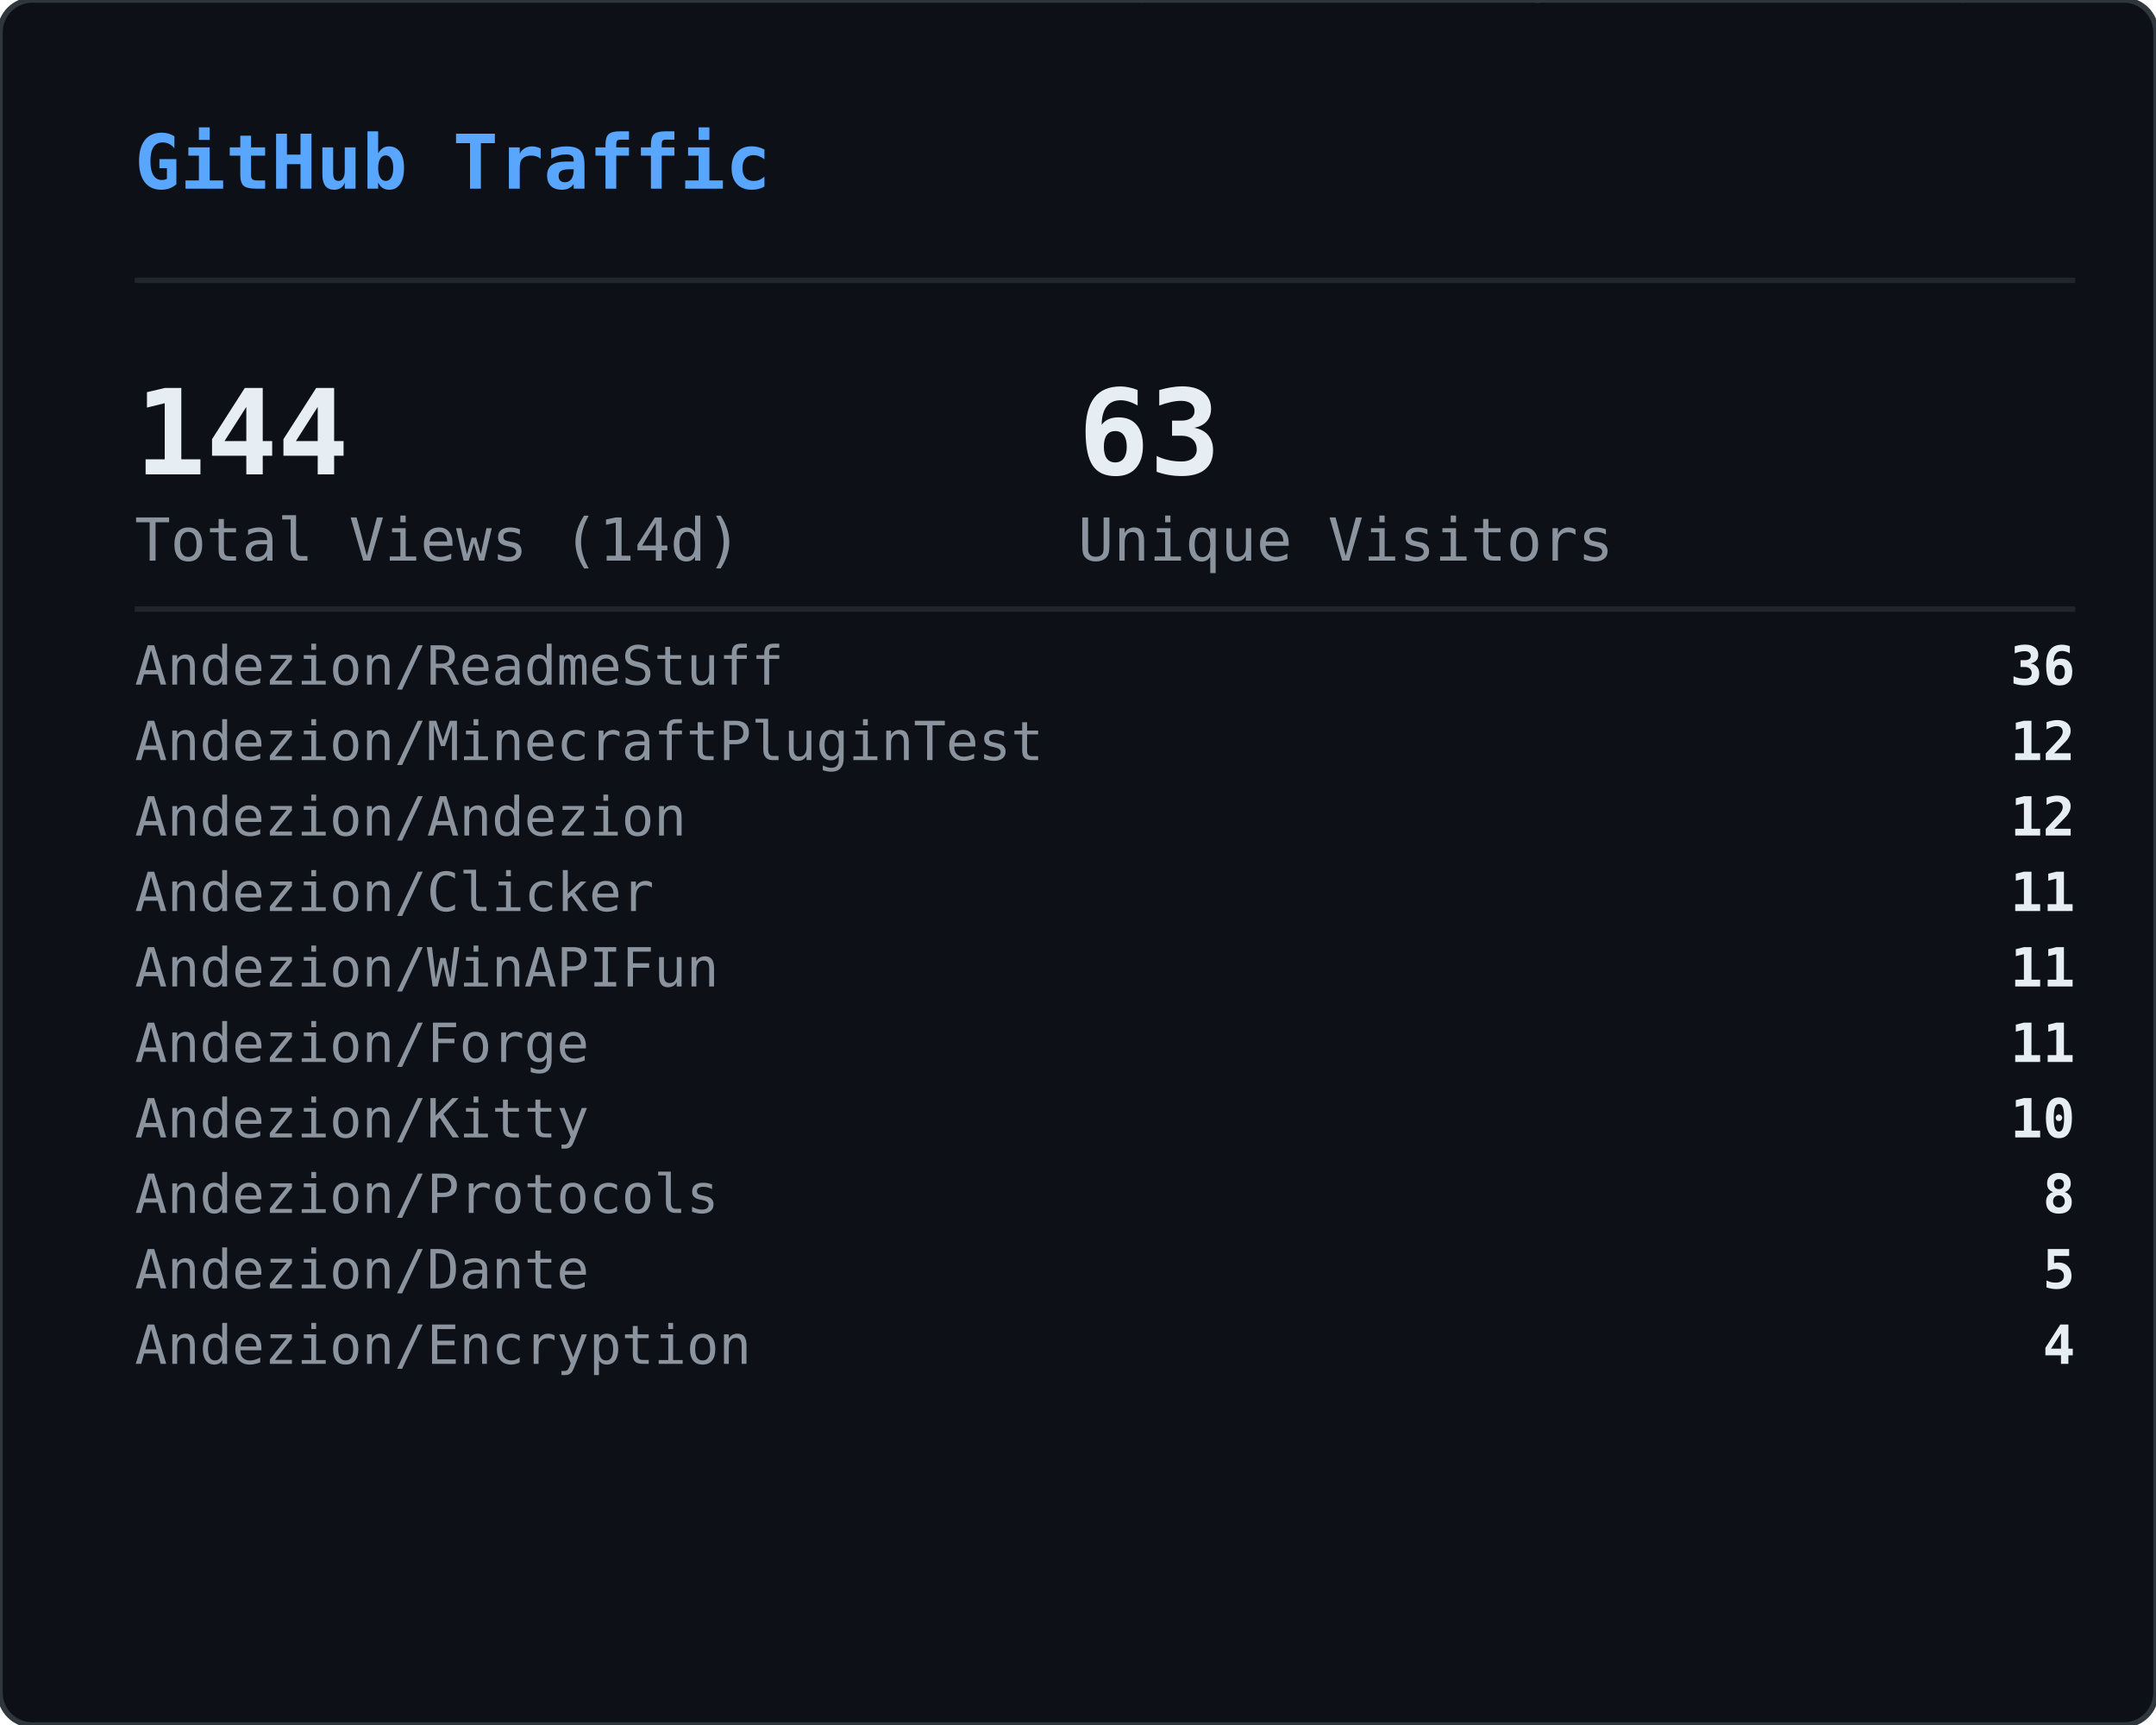
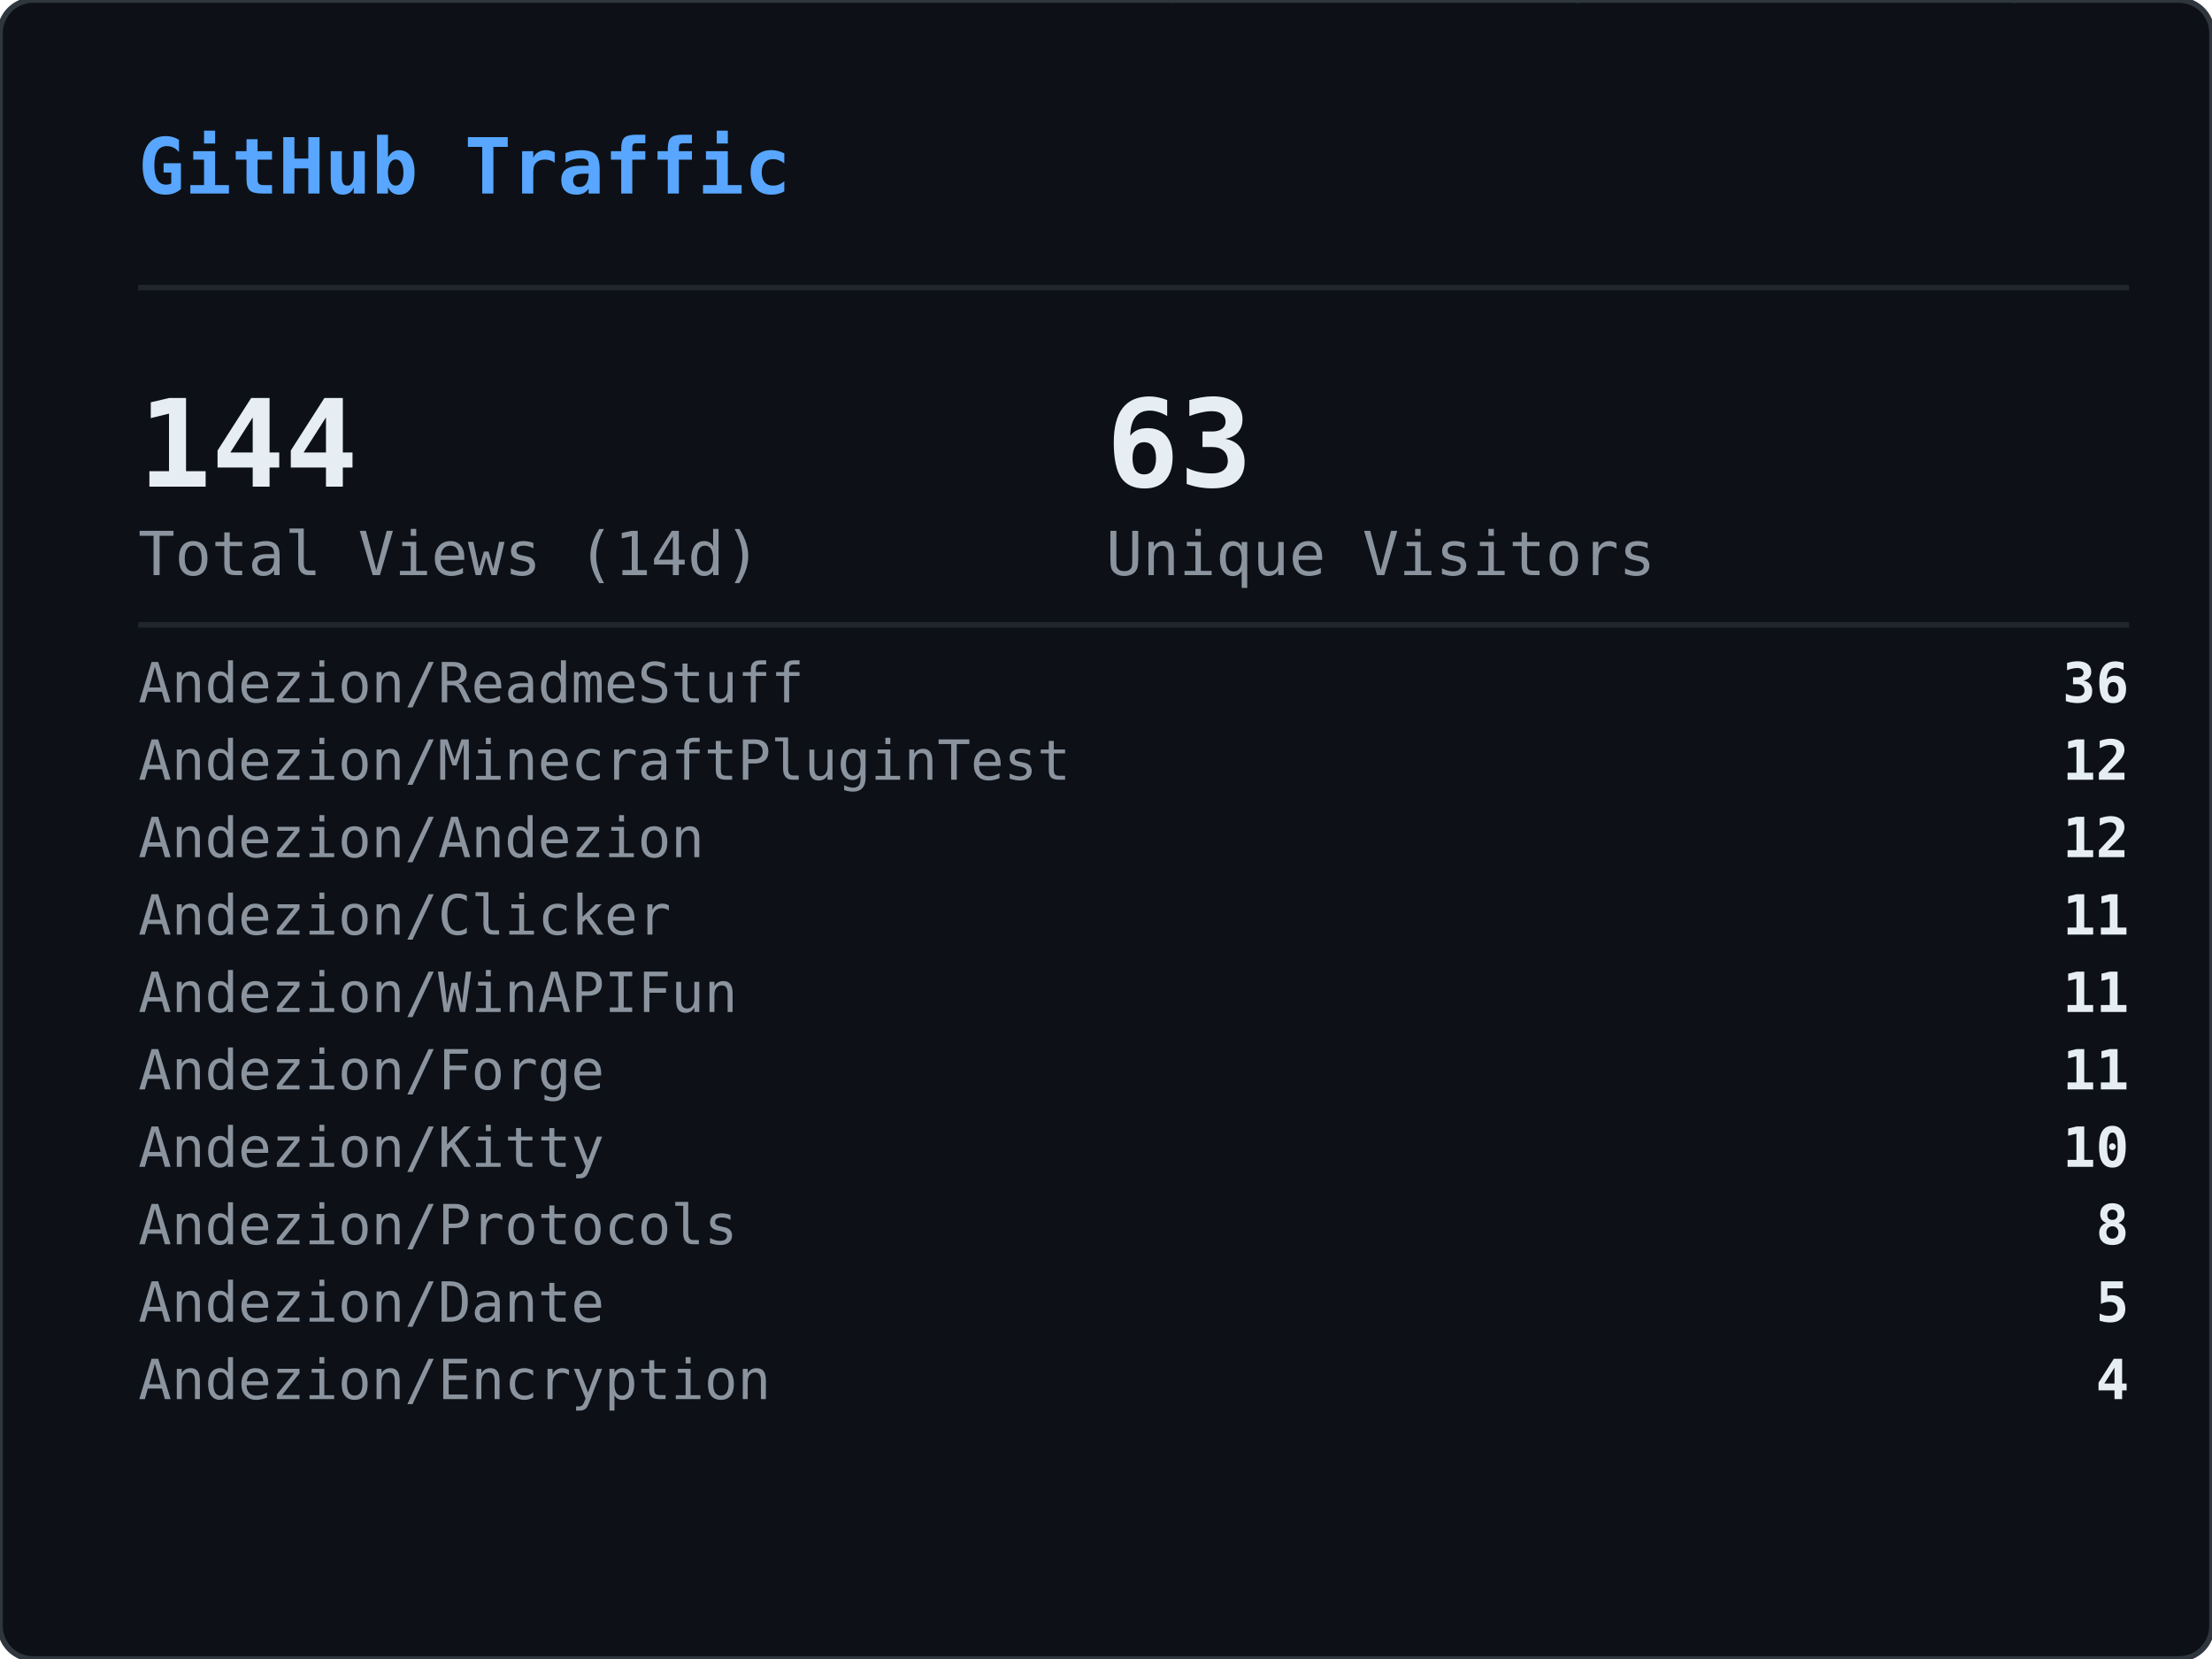
- <svg xmlns="http://www.w3.org/2000/svg" width="400" height="320" viewBox="0 0 400 320">
+ <svg xmlns="http://www.w3.org/2000/svg" width="400" height="300" viewBox="0 0 400 300">
  <defs>
    <clipPath id="gvs-clip">
-       <rect width="400" height="320" rx="6" />
+       <rect width="400" height="300" rx="6" />
    </clipPath>
  </defs>
-   <rect width="400" height="320" rx="6" fill="#0d1117" />
+   <rect width="400" height="300" rx="6" fill="#0d1117" />
  <g clip-path="url(#gvs-clip)">
    <g opacity="0.22">
-       <style>@keyframes gvs0{from{transform:translateY(-88px)}to{transform:translateY(334px)}}@keyframes gvs1{from{transform:translateY(-46px)}to{transform:translateY(334px)}}@keyframes gvs2{from{transform:translateY(-46px)}to{transform:translateY(334px)}}@keyframes gvs3{from{transform:translateY(-46px)}to{transform:translateY(334px)}}@keyframes gvs4{from{transform:translateY(-46px)}to{transform:translateY(334px)}}@keyframes gvs5{from{transform:translateY(-46px)}to{transform:translateY(334px)}}@keyframes gvs6{from{transform:translateY(-46px)}to{transform:translateY(334px)}}@keyframes gvs7{from{transform:translateY(-46px)}to{transform:translateY(334px)}}@keyframes gvs8{from{transform:translateY(-46px)}to{transform:translateY(334px)}}@keyframes gvs9{from{transform:translateY(-46px)}to{transform:translateY(334px)}}@keyframes gvs10{from{transform:translateY(-46px)}to{transform:translateY(334px)}}@keyframes gvs11{from{transform:translateY(-46px)}to{transform:translateY(334px)}}@keyframes gvs12{from{transform:translateY(-46px)}to{transform:translateY(334px)}}@keyframes gvs13{from{transform:translateY(-46px)}to{transform:translateY(334px)}}@keyframes gvs14{from{transform:translateY(-46px)}to{transform:translateY(334px)}}@keyframes gvs15{from{transform:translateY(-46px)}to{transform:translateY(334px)}}@keyframes gvs16{from{transform:translateY(-46px)}to{transform:translateY(334px)}}@keyframes gvs17{from{transform:translateY(-46px)}to{transform:translateY(334px)}}@keyframes gvs18{from{transform:translateY(-46px)}to{transform:translateY(334px)}}@keyframes gvs19{from{transform:translateY(-46px)}to{transform:translateY(334px)}}@keyframes gvs20{from{transform:translateY(-46px)}to{transform:translateY(334px)}}@keyframes gvs21{from{transform:translateY(-46px)}to{transform:translateY(334px)}}@keyframes gvs22{from{transform:translateY(-46px)}to{transform:translateY(334px)}}@keyframes gvs23{from{transform:translateY(-46px)}to{transform:translateY(334px)}}@keyframes gvs24{from{transform:translateY(-46px)}to{transform:translateY(334px)}}@keyframes gvs25{from{transform:translateY(-46px)}to{transform:translateY(334px)}}@keyframes gvs26{from{transform:translateY(-46px)}to{transform:translateY(334px)}}@keyframes gvs27{from{transform:translateY(-46px)}to{transform:translateY(334px)}}@keyframes gvs28{from{transform:translateY(-46px)}to{transform:translateY(334px)}}@keyframes gvs29{from{transform:translateY(-46px)}to{transform:translateY(334px)}}</style>
+       <style>@keyframes gvs0{from{transform:translateY(-88px)}to{transform:translateY(314px)}}@keyframes gvs1{from{transform:translateY(-46px)}to{transform:translateY(314px)}}@keyframes gvs2{from{transform:translateY(-46px)}to{transform:translateY(314px)}}@keyframes gvs3{from{transform:translateY(-46px)}to{transform:translateY(314px)}}@keyframes gvs4{from{transform:translateY(-46px)}to{transform:translateY(314px)}}@keyframes gvs5{from{transform:translateY(-46px)}to{transform:translateY(314px)}}@keyframes gvs6{from{transform:translateY(-46px)}to{transform:translateY(314px)}}@keyframes gvs7{from{transform:translateY(-46px)}to{transform:translateY(314px)}}@keyframes gvs8{from{transform:translateY(-46px)}to{transform:translateY(314px)}}@keyframes gvs9{from{transform:translateY(-46px)}to{transform:translateY(314px)}}@keyframes gvs10{from{transform:translateY(-46px)}to{transform:translateY(314px)}}@keyframes gvs11{from{transform:translateY(-46px)}to{transform:translateY(314px)}}@keyframes gvs12{from{transform:translateY(-46px)}to{transform:translateY(314px)}}@keyframes gvs13{from{transform:translateY(-46px)}to{transform:translateY(314px)}}@keyframes gvs14{from{transform:translateY(-46px)}to{transform:translateY(314px)}}@keyframes gvs15{from{transform:translateY(-46px)}to{transform:translateY(314px)}}@keyframes gvs16{from{transform:translateY(-46px)}to{transform:translateY(314px)}}@keyframes gvs17{from{transform:translateY(-46px)}to{transform:translateY(314px)}}@keyframes gvs18{from{transform:translateY(-46px)}to{transform:translateY(314px)}}@keyframes gvs19{from{transform:translateY(-46px)}to{transform:translateY(314px)}}@keyframes gvs20{from{transform:translateY(-46px)}to{transform:translateY(314px)}}@keyframes gvs21{from{transform:translateY(-46px)}to{transform:translateY(314px)}}@keyframes gvs22{from{transform:translateY(-46px)}to{transform:translateY(314px)}}@keyframes gvs23{from{transform:translateY(-46px)}to{transform:translateY(314px)}}@keyframes gvs24{from{transform:translateY(-46px)}to{transform:translateY(314px)}}@keyframes gvs25{from{transform:translateY(-46px)}to{transform:translateY(314px)}}@keyframes gvs26{from{transform:translateY(-46px)}to{transform:translateY(314px)}}@keyframes gvs27{from{transform:translateY(-46px)}to{transform:translateY(314px)}}@keyframes gvs28{from{transform:translateY(-46px)}to{transform:translateY(314px)}}@keyframes gvs29{from{transform:translateY(-46px)}to{transform:translateY(314px)}}</style>
      <g style="animation:gvs0 1.67s linear infinite;animation-delay:-0.05s">
        <text x="296" y="0" font-family="monospace" font-size="12" fill="#00ff41">0</text>
        <text x="296" y="-14" font-family="monospace" font-size="12" fill="#00ff41" opacity="0.86">ﾂ</text>
        <text x="296" y="-28" font-family="monospace" font-size="12" fill="#00ff41" opacity="0.71">ｯ</text>
        <text x="296" y="-42" font-family="monospace" font-size="12" fill="#00ff41" opacity="0.57">ﾊ</text>
        <text x="296" y="-56" font-family="monospace" font-size="12" fill="#00ff41" opacity="0.43">ﾃ</text>
        <text x="296" y="-70" font-family="monospace" font-size="12" fill="#00ff41" opacity="0.29">ﾕ</text>
        <text x="296" y="-84" font-family="monospace" font-size="12" fill="#00ff41" opacity="0.14">ﾂ</text>
      </g>
      <g style="animation:gvs1 2.72s linear infinite;animation-delay:-1.68s">
        <text x="265" y="0" font-family="monospace" font-size="12" fill="#00ff41">ﾗ</text>
        <text x="265" y="-14" font-family="monospace" font-size="12" fill="#00ff41" opacity="0.75">ﾁ</text>
        <text x="265" y="-28" font-family="monospace" font-size="12" fill="#00ff41" opacity="0.50">ﾂ</text>
        <text x="265" y="-42" font-family="monospace" font-size="12" fill="#00ff41" opacity="0.25">ｳ</text>
      </g>
      <g style="animation:gvs2 3.03s linear infinite;animation-delay:-1.66s">
        <text x="209" y="0" font-family="monospace" font-size="12" fill="#00ff41">ｬ</text>
        <text x="209" y="-14" font-family="monospace" font-size="12" fill="#00ff41" opacity="0.75">ﾘ</text>
        <text x="209" y="-28" font-family="monospace" font-size="12" fill="#00ff41" opacity="0.50">1</text>
        <text x="209" y="-42" font-family="monospace" font-size="12" fill="#00ff41" opacity="0.25">ｬ</text>
      </g>
      <g style="animation:gvs3 2.69s linear infinite;animation-delay:-1.87s">
        <text x="281" y="0" font-family="monospace" font-size="12" fill="#00ff41">ｮ</text>
        <text x="281" y="-14" font-family="monospace" font-size="12" fill="#00ff41" opacity="0.75">ｴ</text>
        <text x="281" y="-28" font-family="monospace" font-size="12" fill="#00ff41" opacity="0.50">0</text>
        <text x="281" y="-42" font-family="monospace" font-size="12" fill="#00ff41" opacity="0.25">1</text>
      </g>
      <g style="animation:gvs4 2.88s linear infinite;animation-delay:-1.34s">
        <text x="353" y="0" font-family="monospace" font-size="12" fill="#00ff41">ｽ</text>
        <text x="353" y="-14" font-family="monospace" font-size="12" fill="#00ff41" opacity="0.75">4</text>
        <text x="353" y="-28" font-family="monospace" font-size="12" fill="#00ff41" opacity="0.50">ﾔ</text>
        <text x="353" y="-42" font-family="monospace" font-size="12" fill="#00ff41" opacity="0.25">5</text>
      </g>
      <g style="animation:gvs5 3.05s linear infinite;animation-delay:-2.98s">
        <text x="169" y="0" font-family="monospace" font-size="12" fill="#00ff41">ﾏ</text>
        <text x="169" y="-14" font-family="monospace" font-size="12" fill="#00ff41" opacity="0.75">ｮ</text>
        <text x="169" y="-28" font-family="monospace" font-size="12" fill="#00ff41" opacity="0.50">ｧ</text>
        <text x="169" y="-42" font-family="monospace" font-size="12" fill="#00ff41" opacity="0.25">ｩ</text>
      </g>
      <g style="animation:gvs6 3.03s linear infinite;animation-delay:-1.35s">
        <text x="113" y="0" font-family="monospace" font-size="12" fill="#00ff41">4</text>
        <text x="113" y="-14" font-family="monospace" font-size="12" fill="#00ff41" opacity="0.75">ﾈ</text>
        <text x="113" y="-28" font-family="monospace" font-size="12" fill="#00ff41" opacity="0.50">ｼ</text>
        <text x="113" y="-42" font-family="monospace" font-size="12" fill="#00ff41" opacity="0.25">ﾖ</text>
      </g>
      <g style="animation:gvs7 2.40s linear infinite;animation-delay:-0.96s">
        <text x="313" y="0" font-family="monospace" font-size="12" fill="#00ff41">ﾐ</text>
        <text x="313" y="-14" font-family="monospace" font-size="12" fill="#00ff41" opacity="0.75">0</text>
        <text x="313" y="-28" font-family="monospace" font-size="12" fill="#00ff41" opacity="0.50">ﾁ</text>
        <text x="313" y="-42" font-family="monospace" font-size="12" fill="#00ff41" opacity="0.25">ﾊ</text>
      </g>
      <g style="animation:gvs8 2.71s linear infinite;animation-delay:-1.26s">
        <text x="129" y="0" font-family="monospace" font-size="12" fill="#00ff41">ｾ</text>
        <text x="129" y="-14" font-family="monospace" font-size="12" fill="#00ff41" opacity="0.75">ｿ</text>
        <text x="129" y="-28" font-family="monospace" font-size="12" fill="#00ff41" opacity="0.50">ｧ</text>
        <text x="129" y="-42" font-family="monospace" font-size="12" fill="#00ff41" opacity="0.25">ﾐ</text>
      </g>
      <g style="animation:gvs9 3.12s linear infinite;animation-delay:-1.28s">
        <text x="201" y="0" font-family="monospace" font-size="12" fill="#00ff41">ｫ</text>
        <text x="201" y="-14" font-family="monospace" font-size="12" fill="#00ff41" opacity="0.75">ﾕ</text>
        <text x="201" y="-28" font-family="monospace" font-size="12" fill="#00ff41" opacity="0.50">ﾛ</text>
        <text x="201" y="-42" font-family="monospace" font-size="12" fill="#00ff41" opacity="0.25">ﾀ</text>
      </g>
      <g style="animation:gvs10 2.42s linear infinite;animation-delay:-0.51s">
        <text x="273" y="0" font-family="monospace" font-size="12" fill="#00ff41">ｭ</text>
        <text x="273" y="-14" font-family="monospace" font-size="12" fill="#00ff41" opacity="0.75">ﾏ</text>
        <text x="273" y="-28" font-family="monospace" font-size="12" fill="#00ff41" opacity="0.50">1</text>
        <text x="273" y="-42" font-family="monospace" font-size="12" fill="#00ff41" opacity="0.25">7</text>
      </g>
      <g style="animation:gvs11 1.93s linear infinite;animation-delay:-1.90s">
        <text x="89" y="0" font-family="monospace" font-size="12" fill="#00ff41">ｶ</text>
        <text x="89" y="-14" font-family="monospace" font-size="12" fill="#00ff41" opacity="0.75">ﾛ</text>
        <text x="89" y="-28" font-family="monospace" font-size="12" fill="#00ff41" opacity="0.50">ﾉ</text>
        <text x="89" y="-42" font-family="monospace" font-size="12" fill="#00ff41" opacity="0.25">ﾎ</text>
      </g>
      <g style="animation:gvs12 2.03s linear infinite;animation-delay:-0.87s">
        <text x="33" y="0" font-family="monospace" font-size="12" fill="#00ff41">3</text>
        <text x="33" y="-14" font-family="monospace" font-size="12" fill="#00ff41" opacity="0.75">ｵ</text>
        <text x="33" y="-28" font-family="monospace" font-size="12" fill="#00ff41" opacity="0.50">ﾑ</text>
        <text x="33" y="-42" font-family="monospace" font-size="12" fill="#00ff41" opacity="0.25">0</text>
      </g>
      <g style="animation:gvs13 1.99s linear infinite;animation-delay:-0.99s">
        <text x="361" y="0" font-family="monospace" font-size="12" fill="#00ff41">ｵ</text>
        <text x="361" y="-14" font-family="monospace" font-size="12" fill="#00ff41" opacity="0.75">1</text>
        <text x="361" y="-28" font-family="monospace" font-size="12" fill="#00ff41" opacity="0.50">ﾄ</text>
        <text x="361" y="-42" font-family="monospace" font-size="12" fill="#00ff41" opacity="0.25">ﾄ</text>
      </g>
      <g style="animation:gvs14 1.69s linear infinite;animation-delay:-1.24s">
        <text x="177" y="0" font-family="monospace" font-size="12" fill="#00ff41">ﾒ</text>
        <text x="177" y="-14" font-family="monospace" font-size="12" fill="#00ff41" opacity="0.75">ﾓ</text>
        <text x="177" y="-28" font-family="monospace" font-size="12" fill="#00ff41" opacity="0.50">ﾝ</text>
        <text x="177" y="-42" font-family="monospace" font-size="12" fill="#00ff41" opacity="0.25">ﾔ</text>
      </g>
      <g style="animation:gvs15 3.00s linear infinite;animation-delay:-1.14s">
        <text x="249" y="0" font-family="monospace" font-size="12" fill="#00ff41">7</text>
        <text x="249" y="-14" font-family="monospace" font-size="12" fill="#00ff41" opacity="0.75">ｿ</text>
        <text x="249" y="-28" font-family="monospace" font-size="12" fill="#00ff41" opacity="0.50">8</text>
        <text x="249" y="-42" font-family="monospace" font-size="12" fill="#00ff41" opacity="0.25">ﾜ</text>
      </g>
      <g style="animation:gvs16 3.08s linear infinite;animation-delay:-0.54s">
        <text x="321" y="0" font-family="monospace" font-size="12" fill="#00ff41">3</text>
        <text x="321" y="-14" font-family="monospace" font-size="12" fill="#00ff41" opacity="0.75">ｹ</text>
        <text x="321" y="-28" font-family="monospace" font-size="12" fill="#00ff41" opacity="0.50">ﾑ</text>
        <text x="321" y="-42" font-family="monospace" font-size="12" fill="#00ff41" opacity="0.25">ｱ</text>
      </g>
      <g style="animation:gvs17 2.12s linear infinite;animation-delay:-2.03s">
        <text x="265" y="0" font-family="monospace" font-size="12" fill="#00ff41">ｹ</text>
        <text x="265" y="-14" font-family="monospace" font-size="12" fill="#00ff41" opacity="0.75">2</text>
        <text x="265" y="-28" font-family="monospace" font-size="12" fill="#00ff41" opacity="0.50">ｬ</text>
        <text x="265" y="-42" font-family="monospace" font-size="12" fill="#00ff41" opacity="0.25">ﾉ</text>
      </g>
      <g style="animation:gvs18 1.96s linear infinite;animation-delay:-0.15s">
        <text x="81" y="0" font-family="monospace" font-size="12" fill="#00ff41">ﾋ</text>
        <text x="81" y="-14" font-family="monospace" font-size="12" fill="#00ff41" opacity="0.75">ｼ</text>
        <text x="81" y="-28" font-family="monospace" font-size="12" fill="#00ff41" opacity="0.50">ﾀ</text>
        <text x="81" y="-42" font-family="monospace" font-size="12" fill="#00ff41" opacity="0.25">ﾀ</text>
      </g>
      <g style="animation:gvs19 2.67s linear infinite;animation-delay:-1.19s">
        <text x="25" y="0" font-family="monospace" font-size="12" fill="#00ff41">9</text>
        <text x="25" y="-14" font-family="monospace" font-size="12" fill="#00ff41" opacity="0.75">ﾈ</text>
        <text x="25" y="-28" font-family="monospace" font-size="12" fill="#00ff41" opacity="0.50">ﾃ</text>
        <text x="25" y="-42" font-family="monospace" font-size="12" fill="#00ff41" opacity="0.25">ﾆ</text>
      </g>
      <g style="animation:gvs20 1.99s linear infinite;animation-delay:-1.62s">
        <text x="225" y="0" font-family="monospace" font-size="12" fill="#00ff41">6</text>
        <text x="225" y="-14" font-family="monospace" font-size="12" fill="#00ff41" opacity="0.75">ﾁ</text>
        <text x="225" y="-28" font-family="monospace" font-size="12" fill="#00ff41" opacity="0.50">ﾉ</text>
        <text x="225" y="-42" font-family="monospace" font-size="12" fill="#00ff41" opacity="0.25">ﾐ</text>
      </g>
      <g style="animation:gvs21 3.11s linear infinite;animation-delay:-0.23s">
        <text x="169" y="0" font-family="monospace" font-size="12" fill="#00ff41">ﾎ</text>
        <text x="169" y="-14" font-family="monospace" font-size="12" fill="#00ff41" opacity="0.75">ﾖ</text>
        <text x="169" y="-28" font-family="monospace" font-size="12" fill="#00ff41" opacity="0.50">ｦ</text>
        <text x="169" y="-42" font-family="monospace" font-size="12" fill="#00ff41" opacity="0.25">8</text>
      </g>
      <g style="animation:gvs22 2.01s linear infinite;animation-delay:-1.99s">
        <text x="369" y="0" font-family="monospace" font-size="12" fill="#00ff41">ﾂ</text>
        <text x="369" y="-14" font-family="monospace" font-size="12" fill="#00ff41" opacity="0.75">ｿ</text>
        <text x="369" y="-28" font-family="monospace" font-size="12" fill="#00ff41" opacity="0.50">ﾄ</text>
        <text x="369" y="-42" font-family="monospace" font-size="12" fill="#00ff41" opacity="0.25">ｿ</text>
      </g>
      <g style="animation:gvs23 1.90s linear infinite;animation-delay:-0.11s">
        <text x="185" y="0" font-family="monospace" font-size="12" fill="#00ff41">ﾍ</text>
        <text x="185" y="-14" font-family="monospace" font-size="12" fill="#00ff41" opacity="0.75">ｲ</text>
        <text x="185" y="-28" font-family="monospace" font-size="12" fill="#00ff41" opacity="0.50">ﾔ</text>
        <text x="185" y="-42" font-family="monospace" font-size="12" fill="#00ff41" opacity="0.25">ｱ</text>
      </g>
      <g style="animation:gvs24 2.10s linear infinite;animation-delay:-1.65s">
        <text x="257" y="0" font-family="monospace" font-size="12" fill="#00ff41">ｳ</text>
        <text x="257" y="-14" font-family="monospace" font-size="12" fill="#00ff41" opacity="0.75">ｶ</text>
        <text x="257" y="-28" font-family="monospace" font-size="12" fill="#00ff41" opacity="0.50">ﾝ</text>
        <text x="257" y="-42" font-family="monospace" font-size="12" fill="#00ff41" opacity="0.25">7</text>
      </g>
      <g style="animation:gvs25 1.60s linear infinite;animation-delay:-1.24s">
        <text x="329" y="0" font-family="monospace" font-size="12" fill="#00ff41">ｧ</text>
        <text x="329" y="-14" font-family="monospace" font-size="12" fill="#00ff41" opacity="0.75">0</text>
        <text x="329" y="-28" font-family="monospace" font-size="12" fill="#00ff41" opacity="0.50">ｩ</text>
        <text x="329" y="-42" font-family="monospace" font-size="12" fill="#00ff41" opacity="0.25">6</text>
      </g>
      <g style="animation:gvs26 1.99s linear infinite;animation-delay:-1.57s">
        <text x="145" y="0" font-family="monospace" font-size="12" fill="#00ff41">ﾁ</text>
        <text x="145" y="-14" font-family="monospace" font-size="12" fill="#00ff41" opacity="0.75">0</text>
        <text x="145" y="-28" font-family="monospace" font-size="12" fill="#00ff41" opacity="0.50">ﾂ</text>
        <text x="145" y="-42" font-family="monospace" font-size="12" fill="#00ff41" opacity="0.25">6</text>
      </g>
      <g style="animation:gvs27 2.09s linear infinite;animation-delay:-1.30s">
        <text x="89" y="0" font-family="monospace" font-size="12" fill="#00ff41">ﾉ</text>
        <text x="89" y="-14" font-family="monospace" font-size="12" fill="#00ff41" opacity="0.75">1</text>
        <text x="89" y="-28" font-family="monospace" font-size="12" fill="#00ff41" opacity="0.50">5</text>
        <text x="89" y="-42" font-family="monospace" font-size="12" fill="#00ff41" opacity="0.25">ﾔ</text>
      </g>
      <g style="animation:gvs28 1.71s linear infinite;animation-delay:-0.96s">
        <text x="33" y="0" font-family="monospace" font-size="12" fill="#00ff41">ｱ</text>
        <text x="33" y="-14" font-family="monospace" font-size="12" fill="#00ff41" opacity="0.75">7</text>
        <text x="33" y="-28" font-family="monospace" font-size="12" fill="#00ff41" opacity="0.50">ﾝ</text>
        <text x="33" y="-42" font-family="monospace" font-size="12" fill="#00ff41" opacity="0.25">ｫ</text>
      </g>
      <g style="animation:gvs29 2.08s linear infinite;animation-delay:-1.95s">
        <text x="361" y="0" font-family="monospace" font-size="12" fill="#00ff41">ﾈ</text>
        <text x="361" y="-14" font-family="monospace" font-size="12" fill="#00ff41" opacity="0.75">3</text>
        <text x="361" y="-28" font-family="monospace" font-size="12" fill="#00ff41" opacity="0.50">5</text>
        <text x="361" y="-42" font-family="monospace" font-size="12" fill="#00ff41" opacity="0.25">ﾐ</text>
      </g>
    </g>
  </g>
-   <rect width="400" height="320" rx="6" fill="none" stroke="#30363d" stroke-width="1" />
+   <rect width="400" height="300" rx="6" fill="none" stroke="#30363d" stroke-width="1" />
  <text x="25" y="35" font-family="monospace" font-size="14" font-weight="600" fill="#58a6ff">GitHub Traffic</text>
  <line x1="25" y1="52" x2="385" y2="52" stroke="#21262d" stroke-width="1" />
  <text x="25" y="88" font-family="monospace" font-size="22" font-weight="700" fill="#e6edf3">144</text>
  <text x="25" y="104" font-family="monospace" font-size="11" fill="#8b949e">Total Views (14d)</text>
  <text x="200" y="88" font-family="monospace" font-size="22" font-weight="700" fill="#e6edf3">63</text>
  <text x="200" y="104" font-family="monospace" font-size="11" fill="#8b949e">Unique Visitors</text>
  <line x1="25" y1="113" x2="385" y2="113" stroke="#21262d" stroke-width="1" />
  <text x="25" y="127" font-family="monospace" font-size="10" fill="#8b949e">Andezion/ReadmeStuff</text>
  <text x="385" y="127" font-family="monospace" font-size="10" font-weight="600" fill="#e6edf3" text-anchor="end">36</text>
  <text x="25" y="141" font-family="monospace" font-size="10" fill="#8b949e">Andezion/MinecraftPluginTest</text>
  <text x="385" y="141" font-family="monospace" font-size="10" font-weight="600" fill="#e6edf3" text-anchor="end">12</text>
  <text x="25" y="155" font-family="monospace" font-size="10" fill="#8b949e">Andezion/Andezion</text>
  <text x="385" y="155" font-family="monospace" font-size="10" font-weight="600" fill="#e6edf3" text-anchor="end">12</text>
  <text x="25" y="169" font-family="monospace" font-size="10" fill="#8b949e">Andezion/Clicker</text>
  <text x="385" y="169" font-family="monospace" font-size="10" font-weight="600" fill="#e6edf3" text-anchor="end">11</text>
  <text x="25" y="183" font-family="monospace" font-size="10" fill="#8b949e">Andezion/WinAPIFun</text>
  <text x="385" y="183" font-family="monospace" font-size="10" font-weight="600" fill="#e6edf3" text-anchor="end">11</text>
  <text x="25" y="197" font-family="monospace" font-size="10" fill="#8b949e">Andezion/Forge</text>
  <text x="385" y="197" font-family="monospace" font-size="10" font-weight="600" fill="#e6edf3" text-anchor="end">11</text>
  <text x="25" y="211" font-family="monospace" font-size="10" fill="#8b949e">Andezion/Kitty</text>
  <text x="385" y="211" font-family="monospace" font-size="10" font-weight="600" fill="#e6edf3" text-anchor="end">10</text>
  <text x="25" y="225" font-family="monospace" font-size="10" fill="#8b949e">Andezion/Protocols</text>
  <text x="385" y="225" font-family="monospace" font-size="10" font-weight="600" fill="#e6edf3" text-anchor="end">8</text>
  <text x="25" y="239" font-family="monospace" font-size="10" fill="#8b949e">Andezion/Dante</text>
  <text x="385" y="239" font-family="monospace" font-size="10" font-weight="600" fill="#e6edf3" text-anchor="end">5</text>
  <text x="25" y="253" font-family="monospace" font-size="10" fill="#8b949e">Andezion/Encryption</text>
  <text x="385" y="253" font-family="monospace" font-size="10" font-weight="600" fill="#e6edf3" text-anchor="end">4</text>
</svg>
